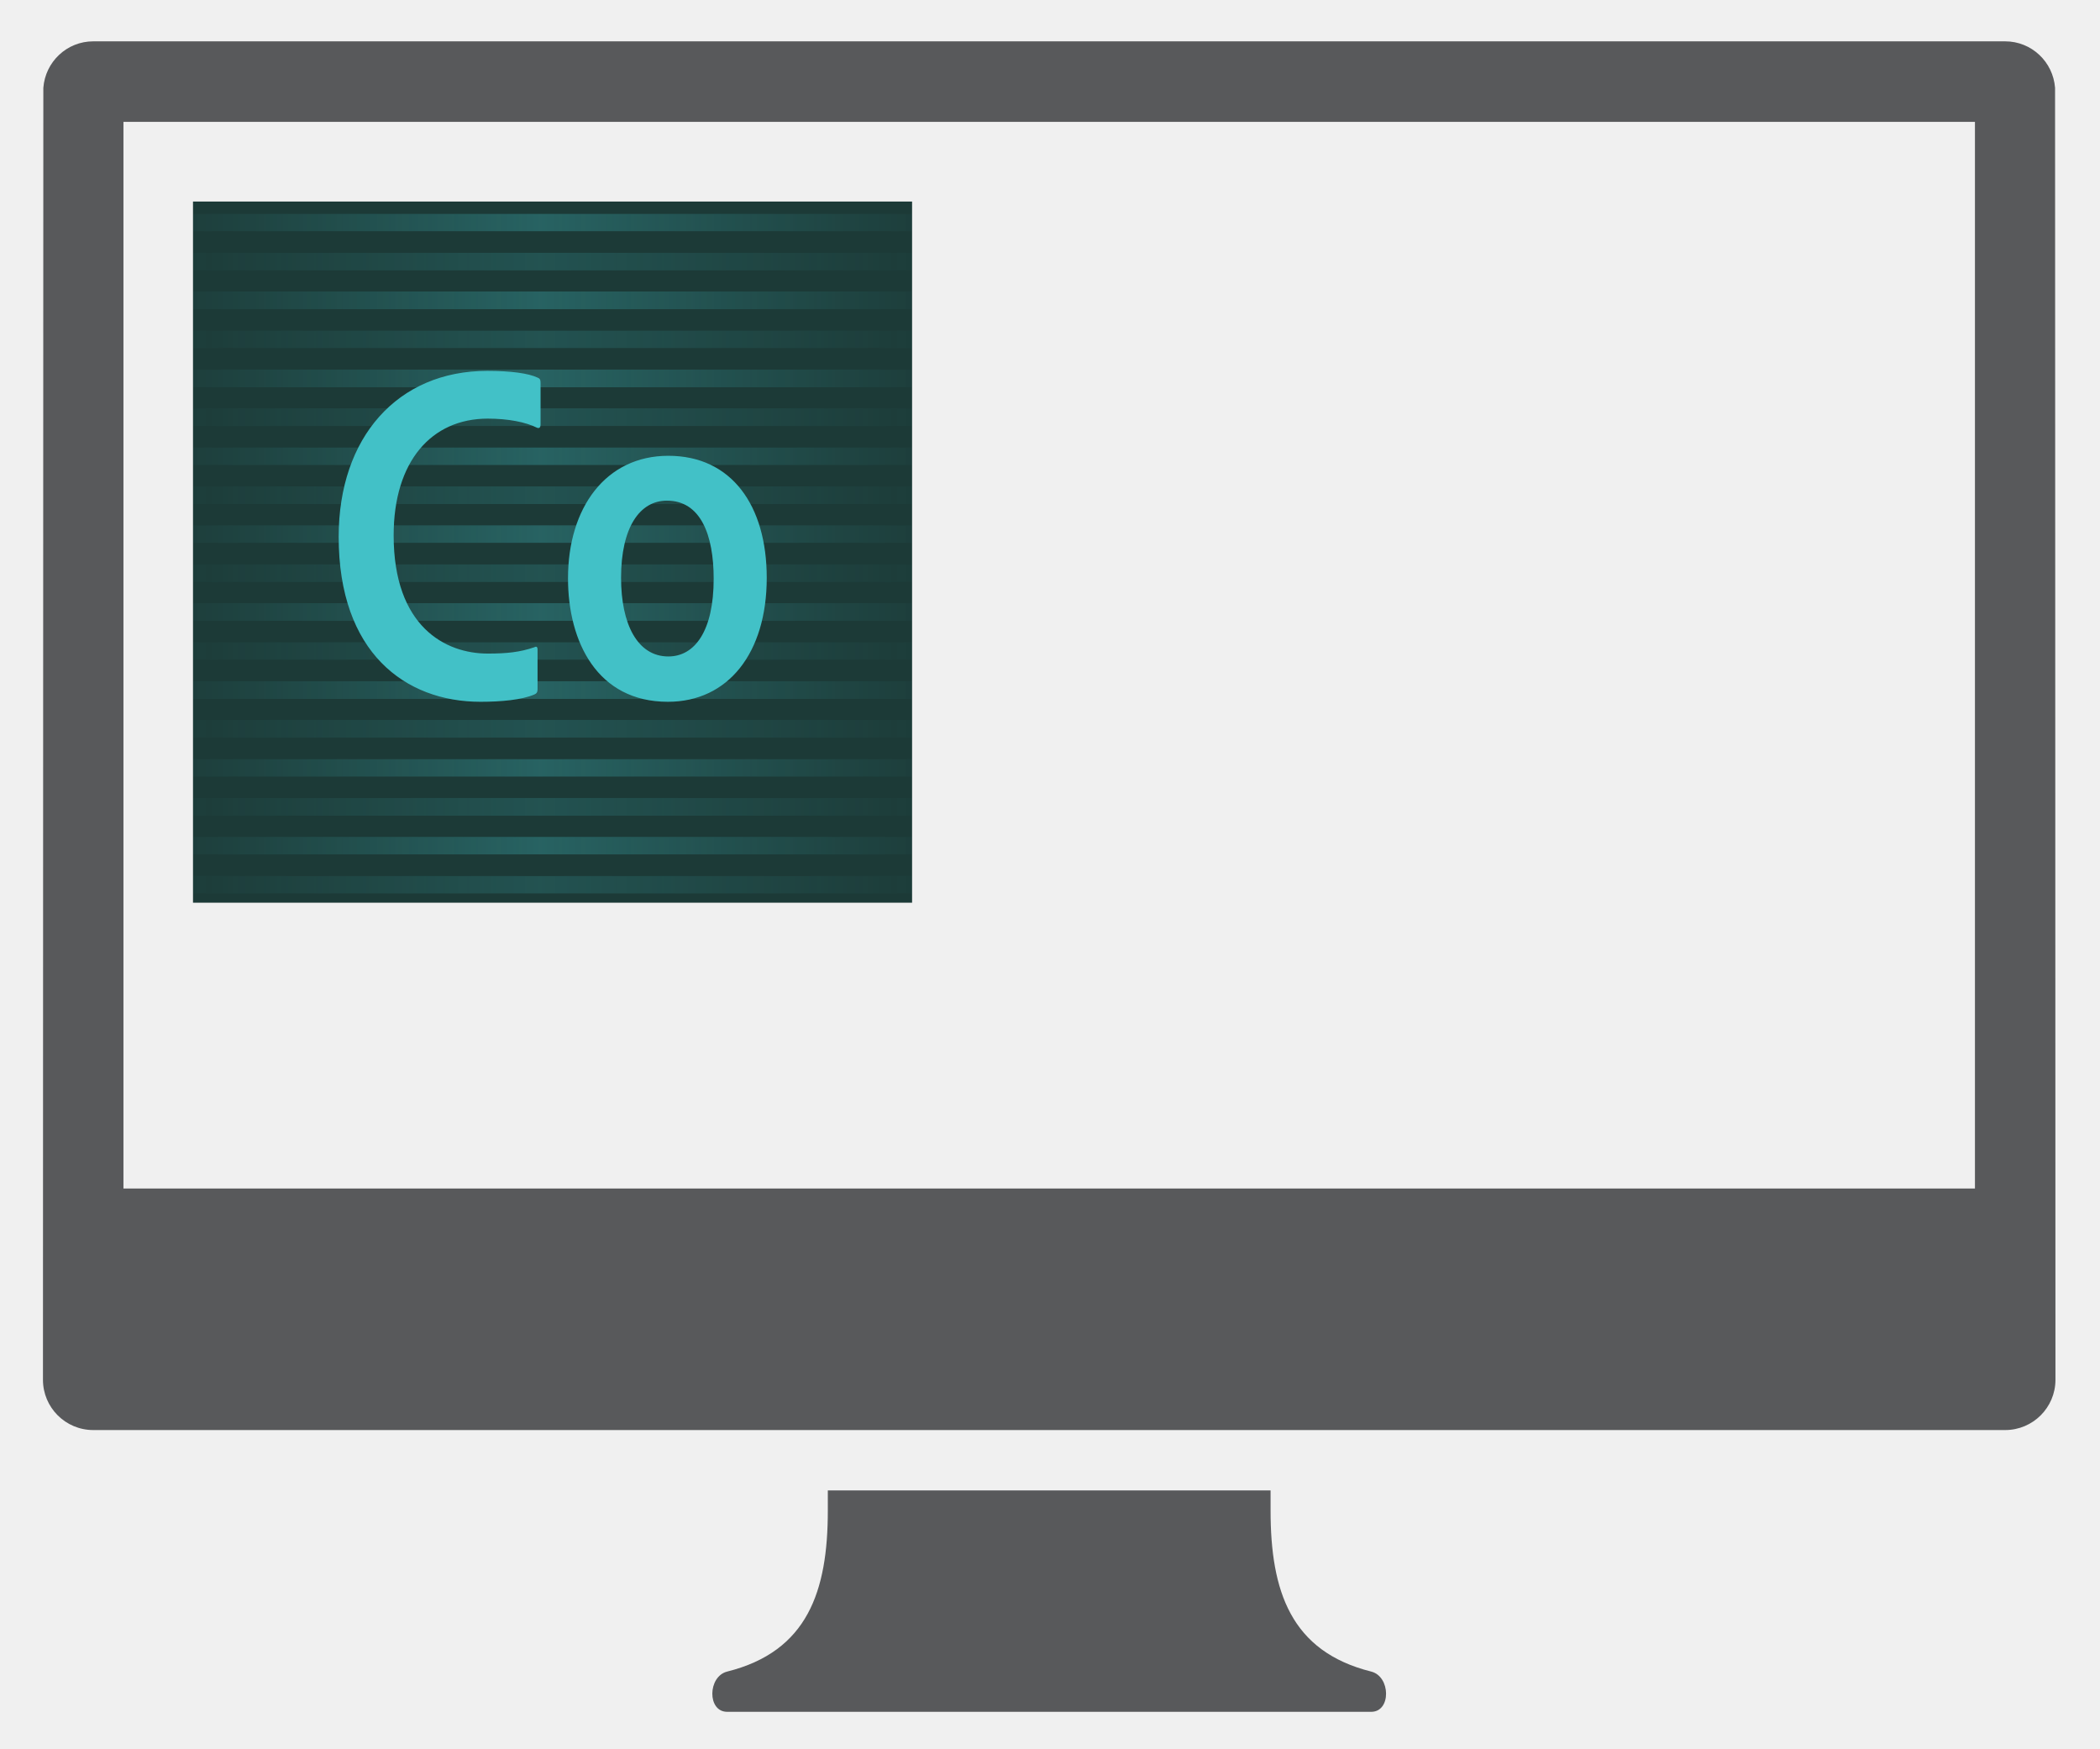
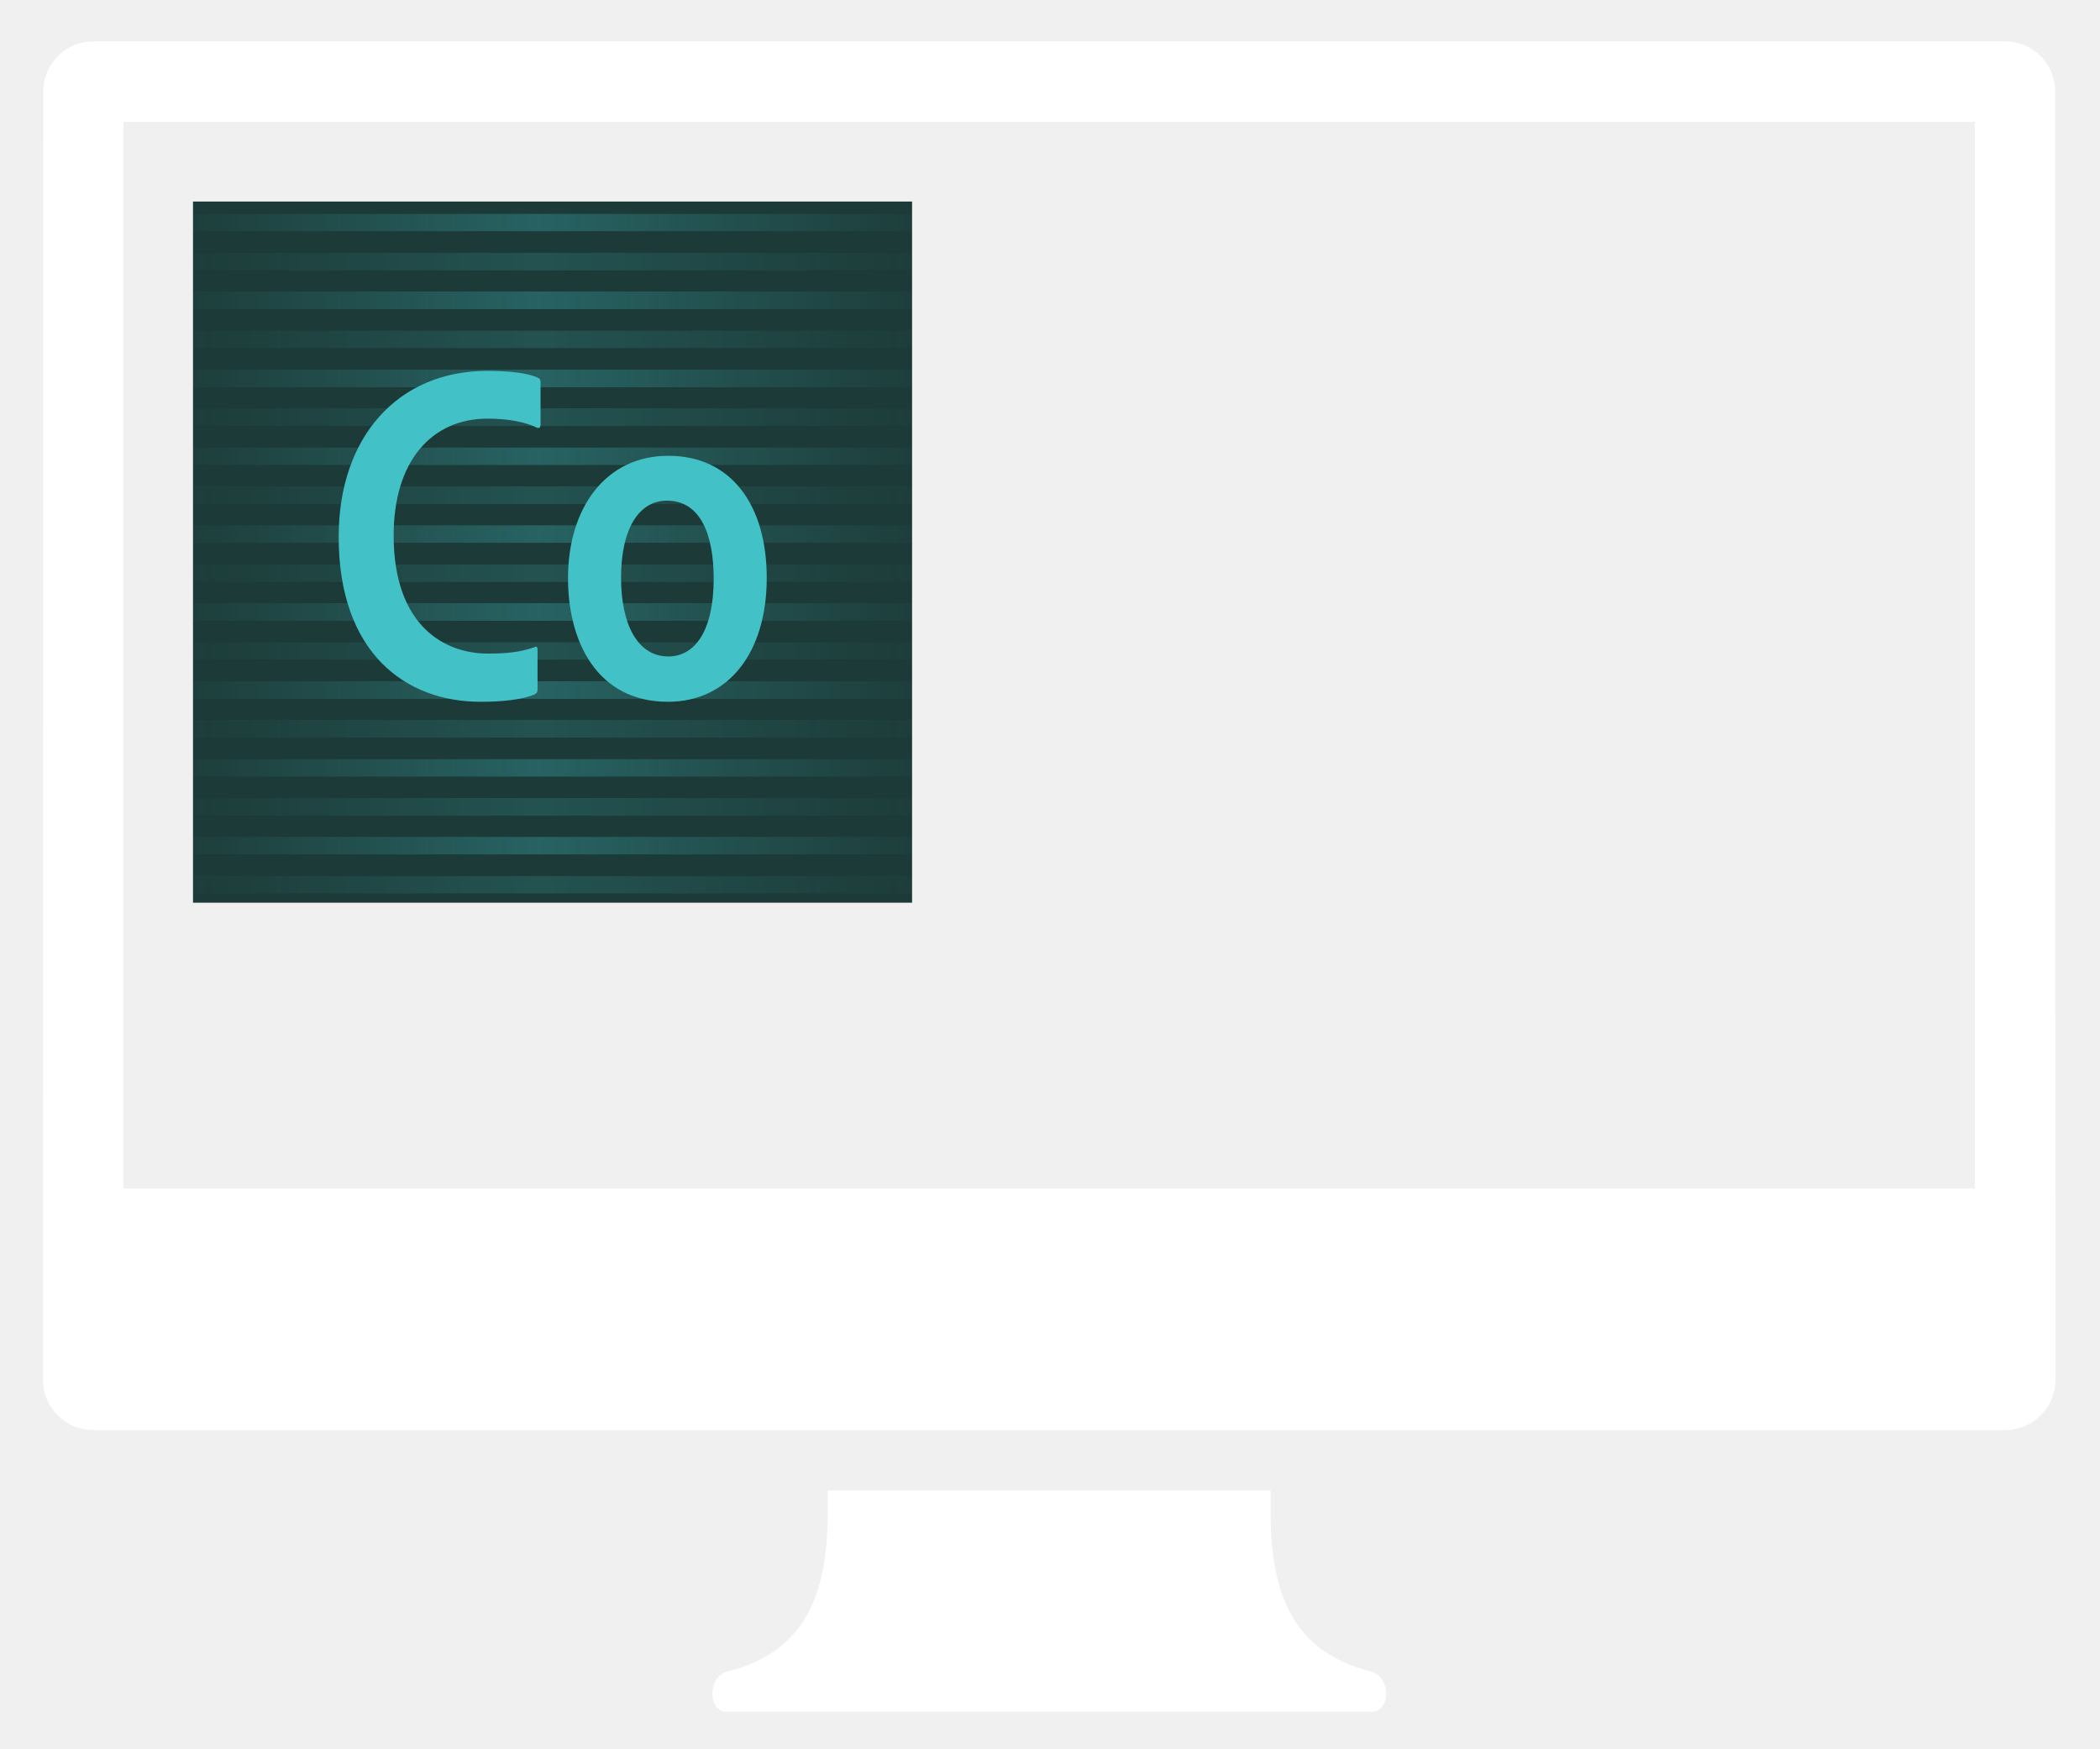
<svg xmlns="http://www.w3.org/2000/svg" xmlns:xlink="http://www.w3.org/1999/xlink" version="1.1" id="Layer_1" x="0px" y="0px" width="480.367px" height="400px" viewBox="0 0 480.367 400" enable-background="new 0 0 480.367 400" xml:space="preserve">
  <g>
-     <path fill="#58595B" d="M470.088,20.098c-0.447-5.943-5.363-10.643-11.421-10.643H21.334c-6.058,0-10.975,4.7-11.421,10.643   l-0.087,295.49c0,6.357,5.151,11.509,11.509,11.509h437.333c6.357,0,11.509-5.151,11.509-11.509L470.088,20.098z M451.762,271.854   H28.239V27.869h423.522V271.854z" />
-     <path fill="#58595B" d="M313.657,382.338c-18.414-4.603-23.018-18.414-23.018-36.828v-4.604H240h-50.639v4.604   c0,18.414-4.604,32.225-23.018,36.828c-4.465,1.114-4.604,9.207,0,9.207H240h73.656   C318.26,391.545,318.122,383.452,313.657,382.338z" />
+     <path fill="#FFFFFF" d="M470.088,20.098c-0.447-5.943-5.363-10.643-11.421-10.643H21.334c-6.058,0-10.975,4.7-11.421,10.643   l-0.087,295.49c0,6.357,5.151,11.509,11.509,11.509h437.333c6.357,0,11.509-5.151,11.509-11.509L470.088,20.098z M451.762,271.854   H28.239V27.869h423.522V271.854z" />
+     <path fill="#FFFFFF" d="M313.657,382.338c-18.414-4.603-23.018-18.414-23.018-36.828v-4.604H240h-50.639v4.604   c0,18.414-4.604,32.225-23.018,36.828c-4.465,1.114-4.604,9.207,0,9.207H240h73.656   C318.26,391.545,318.122,383.452,313.657,382.338z" />
  </g>
  <g>
    <g>
      <defs>
        <rect id="SVGID_1_" x="38.637" y="38.545" width="175.455" height="175.455" />
      </defs>
      <clipPath id="SVGID_2_">
        <use xlink:href="#SVGID_1_" overflow="visible" />
      </clipPath>
      <g clip-path="url(#SVGID_2_)">
        <defs>
          <rect id="SVGID_3_" x="38.637" y="38.545" width="175.455" height="175.455" />
        </defs>
        <clipPath id="SVGID_4_">
          <use xlink:href="#SVGID_3_" overflow="visible" />
        </clipPath>
        <g clip-path="url(#SVGID_4_)">
          <defs>
            <rect id="SVGID_5_" x="38.637" y="38.545" width="175.455" height="175.455" />
          </defs>
          <clipPath id="SVGID_6_">
            <use xlink:href="#SVGID_5_" overflow="visible" />
          </clipPath>
          <g clip-path="url(#SVGID_6_)">
            <g>
              <defs>
                <rect id="SVGID_7_" x="37.979" y="41.987" width="176.989" height="172.878" />
              </defs>
              <clipPath id="SVGID_8_">
                <use xlink:href="#SVGID_7_" overflow="visible" />
              </clipPath>
              <g opacity="0.65" clip-path="url(#SVGID_8_)">
                <g>
                  <defs>
                    <rect id="SVGID_9_" x="37.979" y="41.987" width="176.989" height="172.878" />
                  </defs>
                  <clipPath id="SVGID_10_">
                    <use xlink:href="#SVGID_9_" overflow="visible" />
                  </clipPath>
                </g>
              </g>
            </g>
          </g>
        </g>
        <rect x="44.147" y="46.099" clip-path="url(#SVGID_4_)" fill-rule="evenodd" clip-rule="evenodd" fill="#1C3A37" width="164.488" height="160.376" />
        <g clip-path="url(#SVGID_4_)">
          <defs>
            <rect id="SVGID_11_" x="38.637" y="38.545" width="175.455" height="175.455" />
          </defs>
          <clipPath id="SVGID_12_">
            <use xlink:href="#SVGID_11_" overflow="visible" />
          </clipPath>
          <g opacity="0.18" clip-path="url(#SVGID_12_)">
            <g>
              <defs>
                <rect id="SVGID_13_" x="44.148" y="57.75" width="164.488" height="146.669" />
              </defs>
              <clipPath id="SVGID_14_">
                <use xlink:href="#SVGID_13_" overflow="visible" />
              </clipPath>
              <g clip-path="url(#SVGID_14_)">
                <defs>
                  <path id="SVGID_15_" d="M44.147,200.307h164.489v4.112H44.147V200.307z M44.147,182.487h164.489v4.112H44.147V182.487z           M44.147,146.848h164.489v4.112H44.147V146.848z M44.147,129.029h164.489v4.112H44.147V129.029z M44.147,111.209h164.489          v4.112H44.147V111.209z M44.147,93.389h164.489v4.112H44.147V93.389z M44.147,75.57h164.489v4.112H44.147V75.57z           M44.147,57.75h164.489v4.112H44.147V57.75z M44.147,164.668h164.489v4.112H44.147V164.668z" />
                </defs>
                <clipPath id="SVGID_16_">
                  <use xlink:href="#SVGID_15_" overflow="visible" />
                </clipPath>
                <defs>
                  <filter id="Adobe_OpacityMaskFilter" filterUnits="userSpaceOnUse" x="44.147" y="57.75" width="164.489" height="146.669">
                    <feColorMatrix type="matrix" values="1 0 0 0 0  0 1 0 0 0  0 0 1 0 0  0 0 0 1 0" />
                  </filter>
                </defs>
                <mask maskUnits="userSpaceOnUse" x="44.147" y="57.75" width="164.489" height="146.669" id="SVGID_17_">
                  <g filter="url(#Adobe_OpacityMaskFilter)">
                    <linearGradient id="SVGID_18_" gradientUnits="userSpaceOnUse" x1="-65.574" y1="-1.05" x2="-64.889" y2="-1.05" gradientTransform="matrix(239.9995 0 0 -239.9995 15781.902 -120.9788)">
                      <stop offset="0" style="stop-color:#1A1A1A" />
                      <stop offset="0.483" style="stop-color:#FFFFFF" />
                      <stop offset="1" style="stop-color:#1A1A1A" />
                    </linearGradient>
                    <rect x="44.147" y="57.75" clip-path="url(#SVGID_16_)" fill="url(#SVGID_18_)" width="164.489" height="146.669" />
                  </g>
                </mask>
                <linearGradient id="SVGID_19_" gradientUnits="userSpaceOnUse" x1="-65.574" y1="-1.05" x2="-64.889" y2="-1.05" gradientTransform="matrix(239.9995 0 0 -239.9995 15781.903 -120.9788)">
                  <stop offset="0" style="stop-color:#42C1C7" />
                  <stop offset="0.483" style="stop-color:#42C1C7" />
                  <stop offset="1" style="stop-color:#42C1C7" />
                </linearGradient>
                <rect x="44.147" y="57.75" clip-path="url(#SVGID_16_)" mask="url(#SVGID_17_)" fill="url(#SVGID_19_)" width="164.489" height="146.669" />
              </g>
            </g>
          </g>
          <g opacity="0.3" clip-path="url(#SVGID_12_)">
            <g>
              <defs>
                <rect id="SVGID_20_" x="44.148" y="48.84" width="164.488" height="146.669" />
              </defs>
              <clipPath id="SVGID_21_">
                <use xlink:href="#SVGID_20_" overflow="visible" />
              </clipPath>
              <g clip-path="url(#SVGID_21_)">
                <defs>
                  <path id="SVGID_22_" d="M44.147,173.578h164.489v4.112H44.147V173.578z M44.147,191.397h164.489v4.112H44.147V191.397z           M44.147,137.938h164.489v4.112H44.147V137.938z M44.147,155.758h164.489v4.112H44.147V155.758z M44.147,120.119h164.489          v4.112H44.147V120.119z M44.147,102.299h164.489v4.112H44.147V102.299z M44.147,84.48h164.489v4.112H44.147V84.48z           M44.147,66.66h164.489v4.112H44.147V66.66z M44.147,48.84h164.489v4.112H44.147V48.84z" />
                </defs>
                <clipPath id="SVGID_23_">
                  <use xlink:href="#SVGID_22_" overflow="visible" />
                </clipPath>
                <defs>
                  <filter id="Adobe_OpacityMaskFilter_1_" filterUnits="userSpaceOnUse" x="44.147" y="48.84" width="164.489" height="146.669">
                    <feColorMatrix type="matrix" values="1 0 0 0 0  0 1 0 0 0  0 0 1 0 0  0 0 0 1 0" />
                  </filter>
                </defs>
                <mask maskUnits="userSpaceOnUse" x="44.147" y="48.84" width="164.489" height="146.669" id="SVGID_24_">
                  <g filter="url(#Adobe_OpacityMaskFilter_1_)">
                    <linearGradient id="SVGID_25_" gradientUnits="userSpaceOnUse" x1="-65.574" y1="-1.067" x2="-64.889" y2="-1.067" gradientTransform="matrix(239.9995 0 0 -239.9995 15781.902 -133.9787)">
                      <stop offset="0" style="stop-color:#1A1A1A" />
                      <stop offset="0.483" style="stop-color:#FFFFFF" />
                      <stop offset="1" style="stop-color:#1A1A1A" />
                    </linearGradient>
                    <rect x="44.147" y="48.84" clip-path="url(#SVGID_23_)" fill="url(#SVGID_25_)" width="164.489" height="146.669" />
                  </g>
                </mask>
                <linearGradient id="SVGID_26_" gradientUnits="userSpaceOnUse" x1="-65.574" y1="-1.067" x2="-64.889" y2="-1.067" gradientTransform="matrix(239.9995 0 0 -239.9995 15781.903 -133.9787)">
                  <stop offset="0" style="stop-color:#42C1C7" />
                  <stop offset="0.483" style="stop-color:#42C1C7" />
                  <stop offset="1" style="stop-color:#42C1C7" />
                </linearGradient>
                <rect x="44.147" y="48.84" clip-path="url(#SVGID_23_)" mask="url(#SVGID_24_)" fill="url(#SVGID_26_)" width="164.489" height="146.669" />
              </g>
            </g>
          </g>
          <path clip-path="url(#SVGID_12_)" fill-rule="evenodd" clip-rule="evenodd" fill="#42C1C7" d="M122.965,157.656      c0,0.659-0.219,0.995-0.774,1.213c-2.865,1.214-7.532,1.652-12.282,1.652c-17.21,0-32.439-11.254-32.439-37.736      c0-22.728,13.461-37.956,33.987-37.956c5.408,0,9.438,0.555,11.528,1.549c0.555,0.219,0.665,0.548,0.665,1.213v9.486      c0,0.884-0.439,0.884-0.774,0.774c-2.646-1.322-6.676-2.097-11.309-2.097c-12.912,0-21.521,9.821-21.521,26.702      c0,20.856,11.809,27.037,21.521,27.037c4.414,0,7.423-0.336,10.623-1.439c0.445-0.22,0.774-0.22,0.774,0.555V157.656z       M175.389,132.168c0,17.209-8.828,28.353-22.617,28.353c-16.114,0-22.843-13.679-22.843-28.243      c0-16.114,8.608-28.025,22.952-28.025C167.336,104.253,175.389,115.616,175.389,132.168 M142.066,132.168      c0,10.588,3.748,17.984,10.814,17.984c6.066,0,10.37-5.847,10.37-17.765c0-10.041-2.975-17.875-10.699-17.875      C146.369,114.512,142.066,120.578,142.066,132.168" />
        </g>
      </g>
    </g>
  </g>
</svg>
